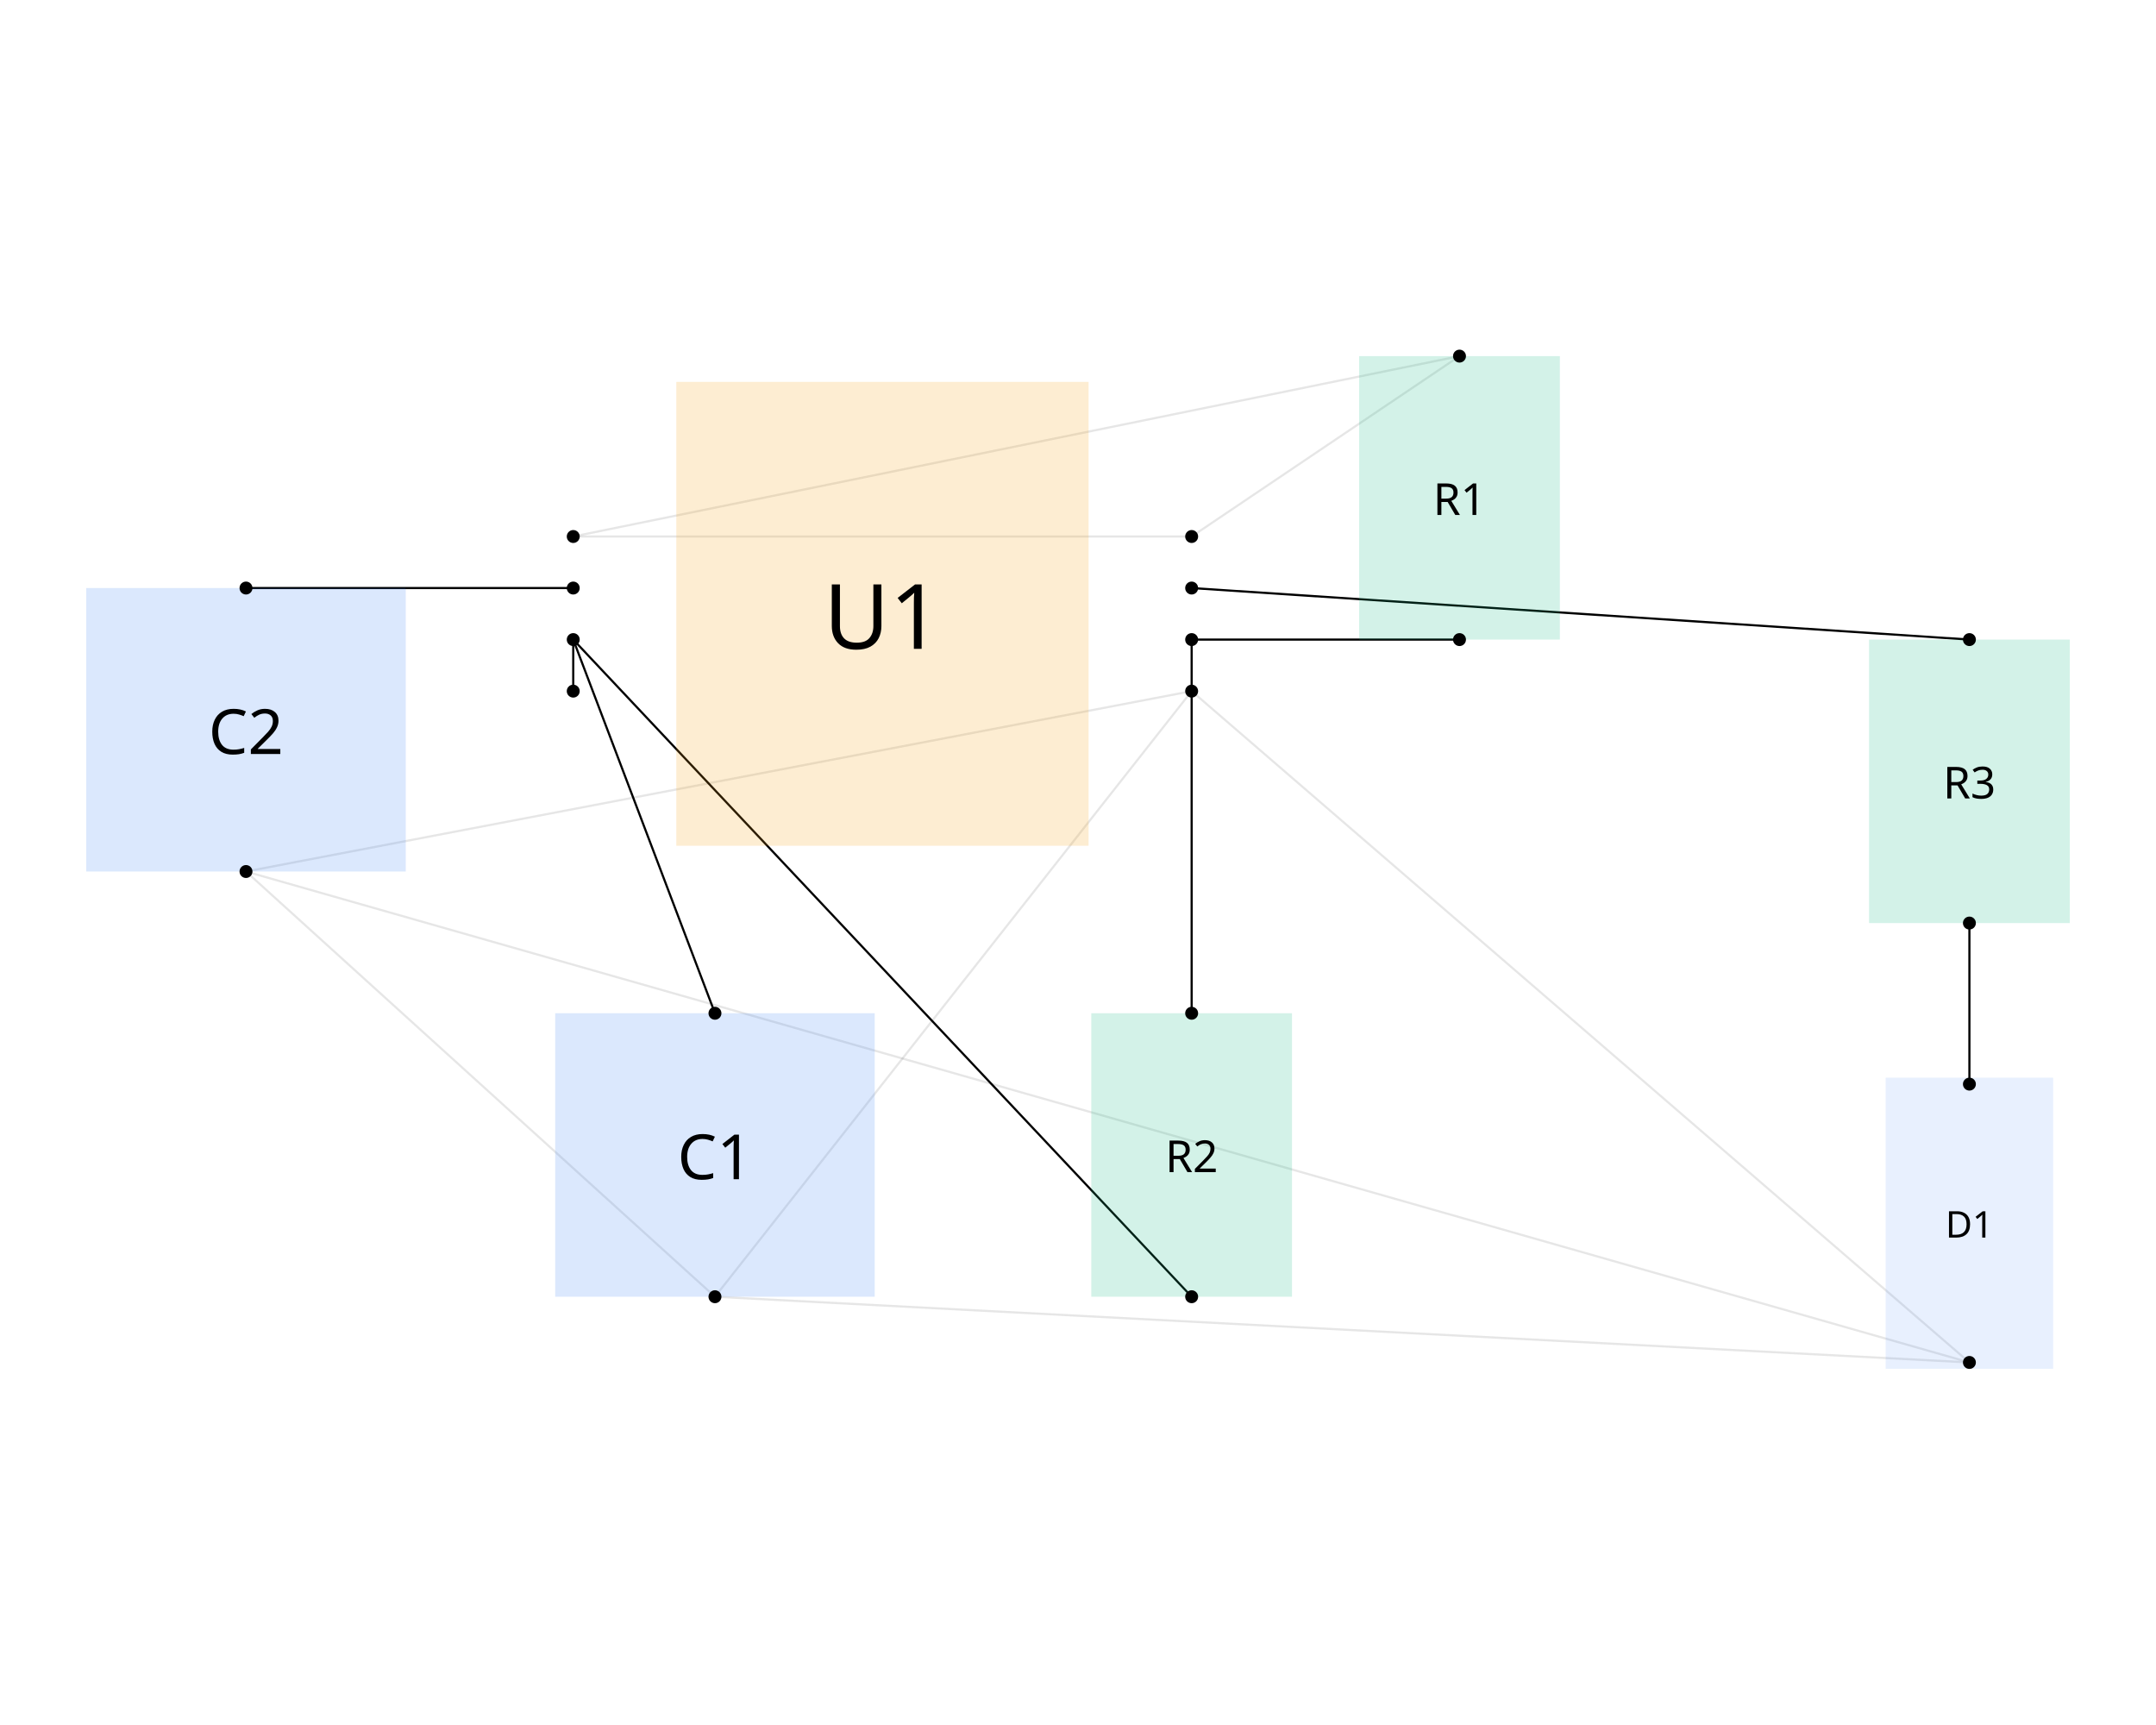
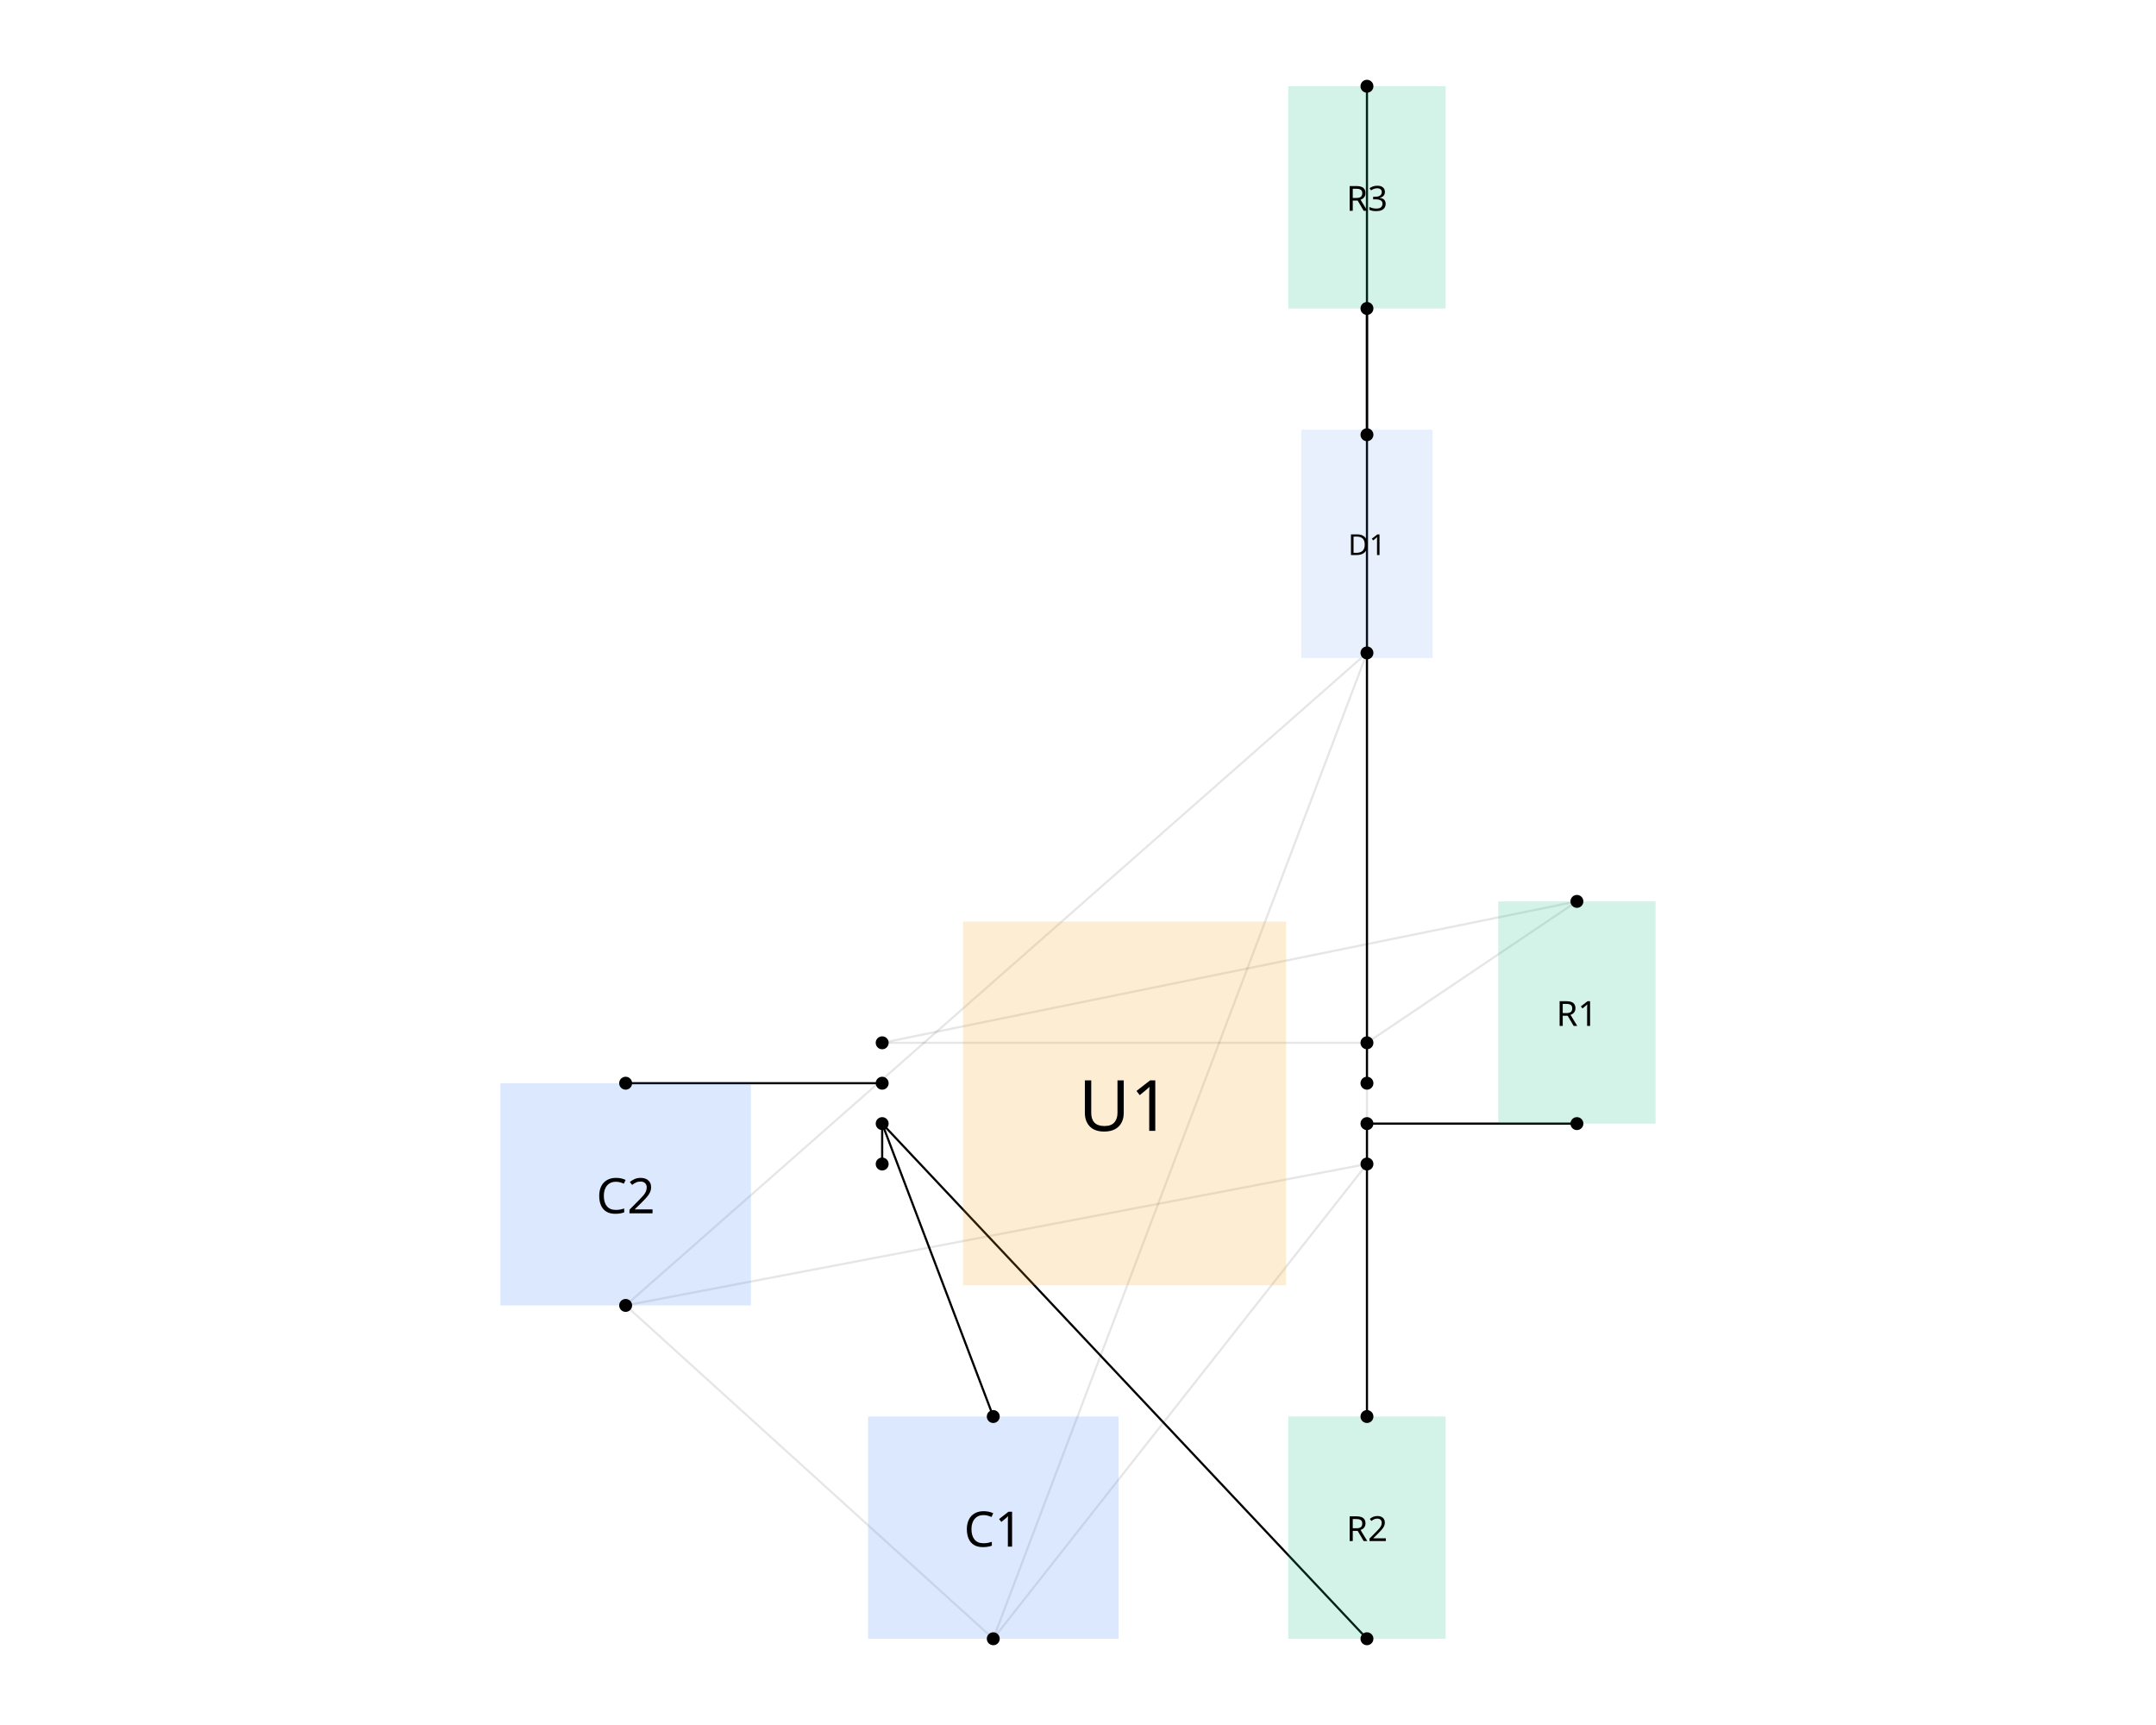
<svg xmlns="http://www.w3.org/2000/svg" width="1000" height="800" viewBox="0 0 1000 800">
  <rect width="100%" height="100%" fill="white" />
  <g>
-     <polyline data-points="1.4305446500000008,0.525 -0.4194553499999998,-1.825" data-type="line" data-label="" points="552.716,320.523 331.615,601.382" fill="none" stroke="rgba(0,0,0,0.1)" stroke-width="1px" />
+     <polyline data-points="1.4305446500000008,0.525 -0.4194553499999998,-1.825" data-type="line" data-label="" points="634.026,539.831 460.702,760" fill="none" stroke="rgba(0,0,0,0.1)" stroke-width="1px" />
  </g>
  <g>
-     <polyline data-points="1.4305446500000008,0.525 -2.2394553499999996,-0.17500000000000016" data-type="line" data-label="" points="552.716,320.523 114.099,404.183" fill="none" stroke="rgba(0,0,0,0.1)" stroke-width="1px" />
+     <polyline data-points="1.4305446500000008,0.525 -2.2394553499999996,-0.17500000000000016" data-type="line" data-label="" points="634.026,539.831 290.188,605.413" fill="none" stroke="rgba(0,0,0,0.1)" stroke-width="1px" />
  </g>
  <g>
-     <polyline data-points="1.4305446500000008,0.525 4.448910699999999,-2.08" data-type="line" data-label="" points="552.716,320.523 913.455,631.858" fill="none" stroke="rgba(0,0,0,0.1)" stroke-width="1px" />
+     <polyline data-points="1.4305446500000008,0.525 1.4305446500000016,3.0550000000000006" data-type="line" data-label="" points="634.026,539.831 634.026,302.798" fill="none" stroke="rgba(0,0,0,0.1)" stroke-width="1px" />
  </g>
  <g>
-     <polyline data-points="-0.4194553499999998,-1.825 -2.2394553499999996,-0.17500000000000016" data-type="line" data-label="" points="331.615,601.382 114.099,404.183" fill="none" stroke="rgba(0,0,0,0.1)" stroke-width="1px" />
+     <polyline data-points="-0.4194553499999998,-1.825 -2.2394553499999996,-0.17500000000000016" data-type="line" data-label="" points="460.702,760 290.188,605.413" fill="none" stroke="rgba(0,0,0,0.1)" stroke-width="1px" />
  </g>
  <g>
-     <polyline data-points="-0.4194553499999998,-1.825 4.448910699999999,-2.08" data-type="line" data-label="" points="331.615,601.382 913.455,631.858" fill="none" stroke="rgba(0,0,0,0.1)" stroke-width="1px" />
+     <polyline data-points="-0.4194553499999998,-1.825 1.4305446500000016,3.0550000000000006" data-type="line" data-label="" points="460.702,760 634.026,302.798" fill="none" stroke="rgba(0,0,0,0.1)" stroke-width="1px" />
  </g>
  <g>
-     <polyline data-points="-2.2394553499999996,-0.17500000000000016 4.448910699999999,-2.08" data-type="line" data-label="" points="114.099,404.183 913.455,631.858" fill="none" stroke="rgba(0,0,0,0.1)" stroke-width="1px" />
+     <polyline data-points="-2.2394553499999996,-0.17500000000000016 1.4305446500000016,3.0550000000000006" data-type="line" data-label="" points="290.188,605.413 634.026,302.798" fill="none" stroke="rgba(0,0,0,0.1)" stroke-width="1px" />
  </g>
  <g>
-     <polyline data-points="-0.9694553499999996,1.125 1.4305446500000008,1.125" data-type="line" data-label="" points="265.882,248.814 552.716,248.814" fill="none" stroke="rgba(0,0,0,0.1)" stroke-width="1px" />
+     <polyline data-points="-0.9694553499999996,1.125 1.4305446500000008,1.125" data-type="line" data-label="" points="409.173,483.617 634.026,483.617" fill="none" stroke="rgba(0,0,0,0.1)" stroke-width="1px" />
  </g>
  <g>
-     <polyline data-points="-0.9694553499999996,1.125 2.47,1.8250000000000004" data-type="line" data-label="" points="265.882,248.814 676.946,165.154" fill="none" stroke="rgba(0,0,0,0.1)" stroke-width="1px" />
+     <polyline data-points="-0.9694553499999996,1.125 2.47,1.8250000000000004" data-type="line" data-label="" points="409.173,483.617 731.412,418.035" fill="none" stroke="rgba(0,0,0,0.1)" stroke-width="1px" />
  </g>
  <g>
-     <polyline data-points="1.4305446500000008,1.125 2.47,1.8250000000000004" data-type="line" data-label="" points="552.716,248.814 676.946,165.154" fill="none" stroke="rgba(0,0,0,0.1)" stroke-width="1px" />
+     <polyline data-points="1.4305446500000008,1.125 2.47,1.8250000000000004" data-type="line" data-label="" points="634.026,483.617 731.412,418.035" fill="none" stroke="rgba(0,0,0,0.1)" stroke-width="1px" />
  </g>
  <g>
-     <polyline data-points="-0.9694553499999996,0.7250000000000001 -0.9694553499999996,0.525" data-type="line" data-label="" points="265.882,296.62 265.882,320.523" fill="none" stroke="black" stroke-width="1px" />
+     <polyline data-points="-0.9694553499999996,0.7250000000000001 -0.9694553499999996,0.525" data-type="line" data-label="" points="409.173,521.093 409.173,539.831" fill="none" stroke="black" stroke-width="1px" />
  </g>
  <g>
-     <polyline data-points="1.4305446500000008,-1.825 -0.9694553499999996,0.7250000000000001" data-type="line" data-label="" points="552.716,601.382 265.882,296.62" fill="none" stroke="black" stroke-width="1px" />
+     <polyline data-points="1.4305446500000008,-1.825 -0.9694553499999996,0.7250000000000001" data-type="line" data-label="" points="634.026,760 409.173,521.093" fill="none" stroke="black" stroke-width="1px" />
  </g>
  <g>
-     <polyline data-points="-0.9694553499999996,0.7250000000000001 -0.41945534999999956,-0.7249999999999999" data-type="line" data-label="" points="265.882,296.62 331.615,469.916" fill="none" stroke="black" stroke-width="1px" />
+     <polyline data-points="-0.9694553499999996,0.7250000000000001 -0.41945534999999956,-0.7249999999999999" data-type="line" data-label="" points="409.173,521.093 460.702,656.942" fill="none" stroke="black" stroke-width="1px" />
  </g>
  <g>
-     <polyline data-points="1.4305446500000008,0.925 4.448910699999999,0.7249999999999996" data-type="line" data-label="" points="552.716,272.717 913.455,296.62" fill="none" stroke="black" stroke-width="1px" />
+     <polyline data-points="1.4305446500000008,0.925 1.4305446500000016,5.86" data-type="line" data-label="" points="634.026,502.355 634.026,40" fill="none" stroke="black" stroke-width="1px" />
  </g>
  <g>
-     <polyline data-points="-0.9694553499999996,0.925 -2.2394553499999996,0.9249999999999999" data-type="line" data-label="" points="265.882,272.717 114.099,272.717" fill="none" stroke="black" stroke-width="1px" />
+     <polyline data-points="-0.9694553499999996,0.925 -2.2394553499999996,0.9249999999999999" data-type="line" data-label="" points="409.173,502.355 290.188,502.355" fill="none" stroke="black" stroke-width="1px" />
  </g>
  <g>
-     <polyline data-points="2.47,0.7250000000000003 1.4305446500000008,0.7250000000000001" data-type="line" data-label="" points="676.946,296.62 552.716,296.62" fill="none" stroke="black" stroke-width="1px" />
+     <polyline data-points="2.47,0.7250000000000003 1.4305446500000008,0.7250000000000001" data-type="line" data-label="" points="731.412,521.093 634.026,521.093" fill="none" stroke="black" stroke-width="1px" />
  </g>
  <g>
-     <polyline data-points="1.4305446500000008,0.7250000000000001 1.4305446500000008,-0.7249999999999999" data-type="line" data-label="" points="552.716,296.62 552.716,469.916" fill="none" stroke="black" stroke-width="1px" />
+     <polyline data-points="1.4305446500000008,0.7250000000000001 1.4305446500000008,-0.7249999999999999" data-type="line" data-label="" points="634.026,521.093 634.026,656.942" fill="none" stroke="black" stroke-width="1px" />
  </g>
  <g>
-     <polyline data-points="4.448910699999999,-0.3750000000000004 4.448910699999999,-1.0000000000000002" data-type="line" data-label="" points="913.455,428.086 913.455,502.782" fill="none" stroke="black" stroke-width="1px" />
+     <polyline data-points="1.4305446500000016,4.760000000000001 1.4305446500000016,4.135000000000001" data-type="line" data-label="" points="634.026,143.058 634.026,201.614" fill="none" stroke="black" stroke-width="1px" />
  </g>
  <g>
-     <rect data-type="rect" data-label="U1" data-x="0.23054465000000057" data-y="0.8250000000000001" x="313.688" y="177.106" width="191.223" height="215.126" fill="rgba(245, 158, 11, 0.18)" stroke="none" stroke-width="0.008" />
+     <rect data-type="rect" data-label="U1" data-x="0.23054465000000057" data-y="0.8250000000000001" x="446.648" y="427.404" width="149.902" height="168.64" fill="rgba(245, 158, 11, 0.18)" stroke="none" stroke-width="0.011" />
  </g>
  <g>
-     <rect data-type="rect" data-label="R1" data-x="2.47" data-y="1.2750000000000004" x="630.401" y="165.154" width="93.091" height="131.466" fill="rgba(16, 185, 129, 0.18)" stroke="none" stroke-width="0.008" />
+     <rect data-type="rect" data-label="R1" data-x="2.47" data-y="1.2750000000000004" x="694.924" y="418.035" width="72.975" height="103.058" fill="rgba(16, 185, 129, 0.18)" stroke="none" stroke-width="0.011" />
  </g>
  <g>
-     <rect data-type="rect" data-label="R2" data-x="1.4305446500000008" data-y="-1.275" x="506.171" y="469.916" width="93.091" height="131.466" fill="rgba(16, 185, 129, 0.18)" stroke="none" stroke-width="0.008" />
+     <rect data-type="rect" data-label="R2" data-x="1.4305446500000008" data-y="-1.275" x="597.539" y="656.942" width="72.975" height="103.058" fill="rgba(16, 185, 129, 0.18)" stroke="none" stroke-width="0.011" />
  </g>
  <g>
-     <rect data-type="rect" data-label="C1" data-x="-0.41945534999999967" data-y="-1.275" x="257.516" y="469.916" width="148.198" height="131.466" fill="rgba(59, 130, 246, 0.18)" stroke="none" stroke-width="0.008" />
+     <rect data-type="rect" data-label="C1" data-x="-0.41945534999999967" data-y="-1.275" x="402.614" y="656.942" width="116.174" height="103.058" fill="rgba(59, 130, 246, 0.18)" stroke="none" stroke-width="0.011" />
  </g>
  <g>
-     <rect data-type="rect" data-label="C2" data-x="-2.2394553499999996" data-y="0.3749999999999999" x="40" y="272.717" width="148.198" height="131.466" fill="rgba(59, 130, 246, 0.18)" stroke="none" stroke-width="0.008" />
+     <rect data-type="rect" data-label="C2" data-x="-2.2394553499999996" data-y="0.3749999999999999" x="232.1" y="502.355" width="116.174" height="103.058" fill="rgba(59, 130, 246, 0.18)" stroke="none" stroke-width="0.011" />
  </g>
  <g>
-     <rect data-type="rect" data-label="D1" data-x="4.448910699999999" data-y="-1.5400000000000003" x="874.612" y="499.794" width="77.684" height="135.051" fill="rgba(59, 130, 246, 0.12)" stroke="none" stroke-width="0.008" />
+     <rect data-type="rect" data-label="D1" data-x="1.4305446500000016" data-y="3.5950000000000006" x="603.577" y="199.271" width="60.898" height="105.869" fill="rgba(59, 130, 246, 0.12)" stroke="none" stroke-width="0.011" />
  </g>
  <g>
-     <rect data-type="rect" data-label="R3" data-x="4.448910699999999" data-y="0.17499999999999966" x="866.909" y="296.62" width="93.091" height="131.466" fill="rgba(16, 185, 129, 0.18)" stroke="none" stroke-width="0.008" />
+     <rect data-type="rect" data-label="R3" data-x="1.4305446500000016" data-y="5.3100000000000005" x="597.539" y="40" width="72.975" height="103.058" fill="rgba(16, 185, 129, 0.18)" stroke="none" stroke-width="0.011" />
  </g>
-   <text data-type="text" data-label="U1" data-x="0.23054465000000057" data-y="0.8250000000000001" x="409.299" y="284.669" fill="black" font-size="41.83" font-family="sans-serif" text-anchor="middle" dominant-baseline="central">U1</text>
-   <text data-type="text" data-label="R1" data-x="2.47" data-y="1.2750000000000004" x="676.946" y="230.887" fill="black" font-size="20.48" font-family="sans-serif" text-anchor="middle" dominant-baseline="central">R1</text>
-   <text data-type="text" data-label="R2" data-x="1.4305446500000008" data-y="-1.275" x="552.716" y="535.649" fill="black" font-size="20.48" font-family="sans-serif" text-anchor="middle" dominant-baseline="central">R2</text>
-   <text data-type="text" data-label="C1" data-x="-0.41945534999999967" data-y="-1.275" x="331.615" y="535.649" fill="black" font-size="28.922" font-family="sans-serif" text-anchor="middle" dominant-baseline="central">C1</text>
-   <text data-type="text" data-label="C2" data-x="-2.2394553499999996" data-y="0.3749999999999999" x="114.099" y="338.45" fill="black" font-size="28.922" font-family="sans-serif" text-anchor="middle" dominant-baseline="central">C2</text>
-   <text data-type="text" data-label="D1" data-x="4.448910699999999" data-y="-1.5400000000000003" x="913.455" y="567.32" fill="black" font-size="17.091" font-family="sans-serif" text-anchor="middle" dominant-baseline="central">D1</text>
-   <text data-type="text" data-label="R3" data-x="4.448910699999999" data-y="0.17499999999999966" x="913.455" y="362.353" fill="black" font-size="20.48" font-family="sans-serif" text-anchor="middle" dominant-baseline="central">R3</text>
+   <text data-type="text" data-label="U1" data-x="0.23054465000000057" data-y="0.8250000000000001" x="521.599" y="511.724" fill="black" font-size="32.791" font-family="sans-serif" text-anchor="middle" dominant-baseline="central">U1</text>
+   <text data-type="text" data-label="R1" data-x="2.47" data-y="1.2750000000000004" x="731.412" y="469.564" fill="black" font-size="16.055" font-family="sans-serif" text-anchor="middle" dominant-baseline="central">R1</text>
+   <text data-type="text" data-label="R2" data-x="1.4305446500000008" data-y="-1.275" x="634.026" y="708.471" fill="black" font-size="16.055" font-family="sans-serif" text-anchor="middle" dominant-baseline="central">R2</text>
+   <text data-type="text" data-label="C1" data-x="-0.41945534999999967" data-y="-1.275" x="460.702" y="708.471" fill="black" font-size="22.673" font-family="sans-serif" text-anchor="middle" dominant-baseline="central">C1</text>
+   <text data-type="text" data-label="C2" data-x="-2.2394553499999996" data-y="0.3749999999999999" x="290.188" y="553.884" fill="black" font-size="22.673" font-family="sans-serif" text-anchor="middle" dominant-baseline="central">C2</text>
+   <text data-type="text" data-label="D1" data-x="1.4305446500000016" data-y="3.5950000000000006" x="634.026" y="252.206" fill="black" font-size="13.398" font-family="sans-serif" text-anchor="middle" dominant-baseline="central">D1</text>
+   <text data-type="text" data-label="R3" data-x="1.4305446500000016" data-y="5.3100000000000005" x="634.026" y="91.529" fill="black" font-size="16.055" font-family="sans-serif" text-anchor="middle" dominant-baseline="central">R3</text>
  <g>
-     <circle data-type="point" data-label="U1.1 (unnamedsubcircuitsubcircuit_source_group_0_connectivity_net1)" data-x="1.4305446500000008" data-y="0.525" cx="552.716" cy="320.523" r="3" fill="black" />
+     <circle data-type="point" data-label="U1.1 (unnamedsubcircuitsubcircuit_source_group_0_connectivity_net1)" data-x="1.4305446500000008" data-y="0.525" cx="634.026" cy="539.831" r="3" fill="black" />
  </g>
  <g>
-     <circle data-type="point" data-label="U1.2" data-x="-0.9694553499999996" data-y="0.525" cx="265.882" cy="320.523" r="3" fill="black" />
+     <circle data-type="point" data-label="U1.2" data-x="-0.9694553499999996" data-y="0.525" cx="409.173" cy="539.831" r="3" fill="black" />
  </g>
  <g>
-     <circle data-type="point" data-label="U1.3" data-x="1.4305446500000008" data-y="0.925" cx="552.716" cy="272.717" r="3" fill="black" />
+     <circle data-type="point" data-label="U1.3" data-x="1.4305446500000008" data-y="0.925" cx="634.026" cy="502.355" r="3" fill="black" />
  </g>
  <g>
-     <circle data-type="point" data-label="U1.4 (unnamedsubcircuitsubcircuit_source_group_0_connectivity_net0)" data-x="-0.9694553499999996" data-y="1.125" cx="265.882" cy="248.814" r="3" fill="black" />
+     <circle data-type="point" data-label="U1.4 (unnamedsubcircuitsubcircuit_source_group_0_connectivity_net0)" data-x="-0.9694553499999996" data-y="1.125" cx="409.173" cy="483.617" r="3" fill="black" />
  </g>
  <g>
-     <circle data-type="point" data-label="U1.5" data-x="-0.9694553499999996" data-y="0.925" cx="265.882" cy="272.717" r="3" fill="black" />
+     <circle data-type="point" data-label="U1.5" data-x="-0.9694553499999996" data-y="0.925" cx="409.173" cy="502.355" r="3" fill="black" />
  </g>
  <g>
-     <circle data-type="point" data-label="U1.6" data-x="-0.9694553499999996" data-y="0.7250000000000001" cx="265.882" cy="296.62" r="3" fill="black" />
+     <circle data-type="point" data-label="U1.6" data-x="-0.9694553499999996" data-y="0.7250000000000001" cx="409.173" cy="521.093" r="3" fill="black" />
  </g>
  <g>
-     <circle data-type="point" data-label="U1.7" data-x="1.4305446500000008" data-y="0.7250000000000001" cx="552.716" cy="296.62" r="3" fill="black" />
+     <circle data-type="point" data-label="U1.7" data-x="1.4305446500000008" data-y="0.7250000000000001" cx="634.026" cy="521.093" r="3" fill="black" />
  </g>
  <g>
-     <circle data-type="point" data-label="U1.8 (unnamedsubcircuitsubcircuit_source_group_0_connectivity_net0)" data-x="1.4305446500000008" data-y="1.125" cx="552.716" cy="248.814" r="3" fill="black" />
+     <circle data-type="point" data-label="U1.8 (unnamedsubcircuitsubcircuit_source_group_0_connectivity_net0)" data-x="1.4305446500000008" data-y="1.125" cx="634.026" cy="483.617" r="3" fill="black" />
  </g>
  <g>
-     <circle data-type="point" data-label="R1.1 (unnamedsubcircuitsubcircuit_source_group_0_connectivity_net0)" data-x="2.47" data-y="1.8250000000000004" cx="676.946" cy="165.154" r="3" fill="black" />
+     <circle data-type="point" data-label="R1.1 (unnamedsubcircuitsubcircuit_source_group_0_connectivity_net0)" data-x="2.47" data-y="1.8250000000000004" cx="731.412" cy="418.035" r="3" fill="black" />
  </g>
  <g>
-     <circle data-type="point" data-label="R1.2" data-x="2.47" data-y="0.7250000000000003" cx="676.946" cy="296.62" r="3" fill="black" />
+     <circle data-type="point" data-label="R1.2" data-x="2.47" data-y="0.7250000000000003" cx="731.412" cy="521.093" r="3" fill="black" />
  </g>
  <g>
-     <circle data-type="point" data-label="R2.1" data-x="1.4305446500000008" data-y="-0.7249999999999999" cx="552.716" cy="469.916" r="3" fill="black" />
+     <circle data-type="point" data-label="R2.1" data-x="1.4305446500000008" data-y="-0.7249999999999999" cx="634.026" cy="656.942" r="3" fill="black" />
  </g>
  <g>
-     <circle data-type="point" data-label="R2.2" data-x="1.4305446500000008" data-y="-1.825" cx="552.716" cy="601.382" r="3" fill="black" />
+     <circle data-type="point" data-label="R2.2" data-x="1.4305446500000008" data-y="-1.825" cx="634.026" cy="760" r="3" fill="black" />
  </g>
  <g>
-     <circle data-type="point" data-label="C1.1" data-x="-0.41945534999999956" data-y="-0.7249999999999999" cx="331.615" cy="469.916" r="3" fill="black" />
+     <circle data-type="point" data-label="C1.1" data-x="-0.41945534999999956" data-y="-0.7249999999999999" cx="460.702" cy="656.942" r="3" fill="black" />
  </g>
  <g>
-     <circle data-type="point" data-label="C1.2 (unnamedsubcircuitsubcircuit_source_group_0_connectivity_net1)" data-x="-0.4194553499999998" data-y="-1.825" cx="331.615" cy="601.382" r="3" fill="black" />
+     <circle data-type="point" data-label="C1.2 (unnamedsubcircuitsubcircuit_source_group_0_connectivity_net1)" data-x="-0.4194553499999998" data-y="-1.825" cx="460.702" cy="760" r="3" fill="black" />
  </g>
  <g>
-     <circle data-type="point" data-label="C2.1" data-x="-2.2394553499999996" data-y="0.9249999999999999" cx="114.099" cy="272.717" r="3" fill="black" />
+     <circle data-type="point" data-label="C2.1" data-x="-2.2394553499999996" data-y="0.9249999999999999" cx="290.188" cy="502.355" r="3" fill="black" />
  </g>
  <g>
-     <circle data-type="point" data-label="C2.2 (unnamedsubcircuitsubcircuit_source_group_0_connectivity_net1)" data-x="-2.2394553499999996" data-y="-0.17500000000000016" cx="114.099" cy="404.183" r="3" fill="black" />
+     <circle data-type="point" data-label="C2.2 (unnamedsubcircuitsubcircuit_source_group_0_connectivity_net1)" data-x="-2.2394553499999996" data-y="-0.17500000000000016" cx="290.188" cy="605.413" r="3" fill="black" />
  </g>
  <g>
-     <circle data-type="point" data-label="D1.1" data-x="4.448910699999999" data-y="-1.0000000000000002" cx="913.455" cy="502.782" r="3" fill="black" />
+     <circle data-type="point" data-label="D1.1" data-x="1.4305446500000016" data-y="4.135000000000001" cx="634.026" cy="201.614" r="3" fill="black" />
  </g>
  <g>
-     <circle data-type="point" data-label="D1.2 (unnamedsubcircuitsubcircuit_source_group_0_connectivity_net1)" data-x="4.448910699999999" data-y="-2.08" cx="913.455" cy="631.858" r="3" fill="black" />
+     <circle data-type="point" data-label="D1.2 (unnamedsubcircuitsubcircuit_source_group_0_connectivity_net1)" data-x="1.4305446500000016" data-y="3.0550000000000006" cx="634.026" cy="302.798" r="3" fill="black" />
  </g>
  <g>
-     <circle data-type="point" data-label="R3.1" data-x="4.448910699999999" data-y="0.7249999999999996" cx="913.455" cy="296.62" r="3" fill="black" />
+     <circle data-type="point" data-label="R3.1" data-x="1.4305446500000016" data-y="5.86" cx="634.026" cy="40" r="3" fill="black" />
  </g>
  <g>
-     <circle data-type="point" data-label="R3.2" data-x="4.448910699999999" data-y="-0.3750000000000004" cx="913.455" cy="428.086" r="3" fill="black" />
+     <circle data-type="point" data-label="R3.2" data-x="1.4305446500000016" data-y="4.760000000000001" cx="634.026" cy="143.058" r="3" fill="black" />
  </g>
  <g id="crosshair" style="display: none">
    <line id="crosshair-h" y1="0" y2="800" stroke="#666" stroke-width="0.5" />
    <line id="crosshair-v" x1="0" x2="1000" stroke="#666" stroke-width="0.5" />
    <text id="coordinates" font-family="monospace" font-size="12" fill="#666" />
  </g>
</svg>
